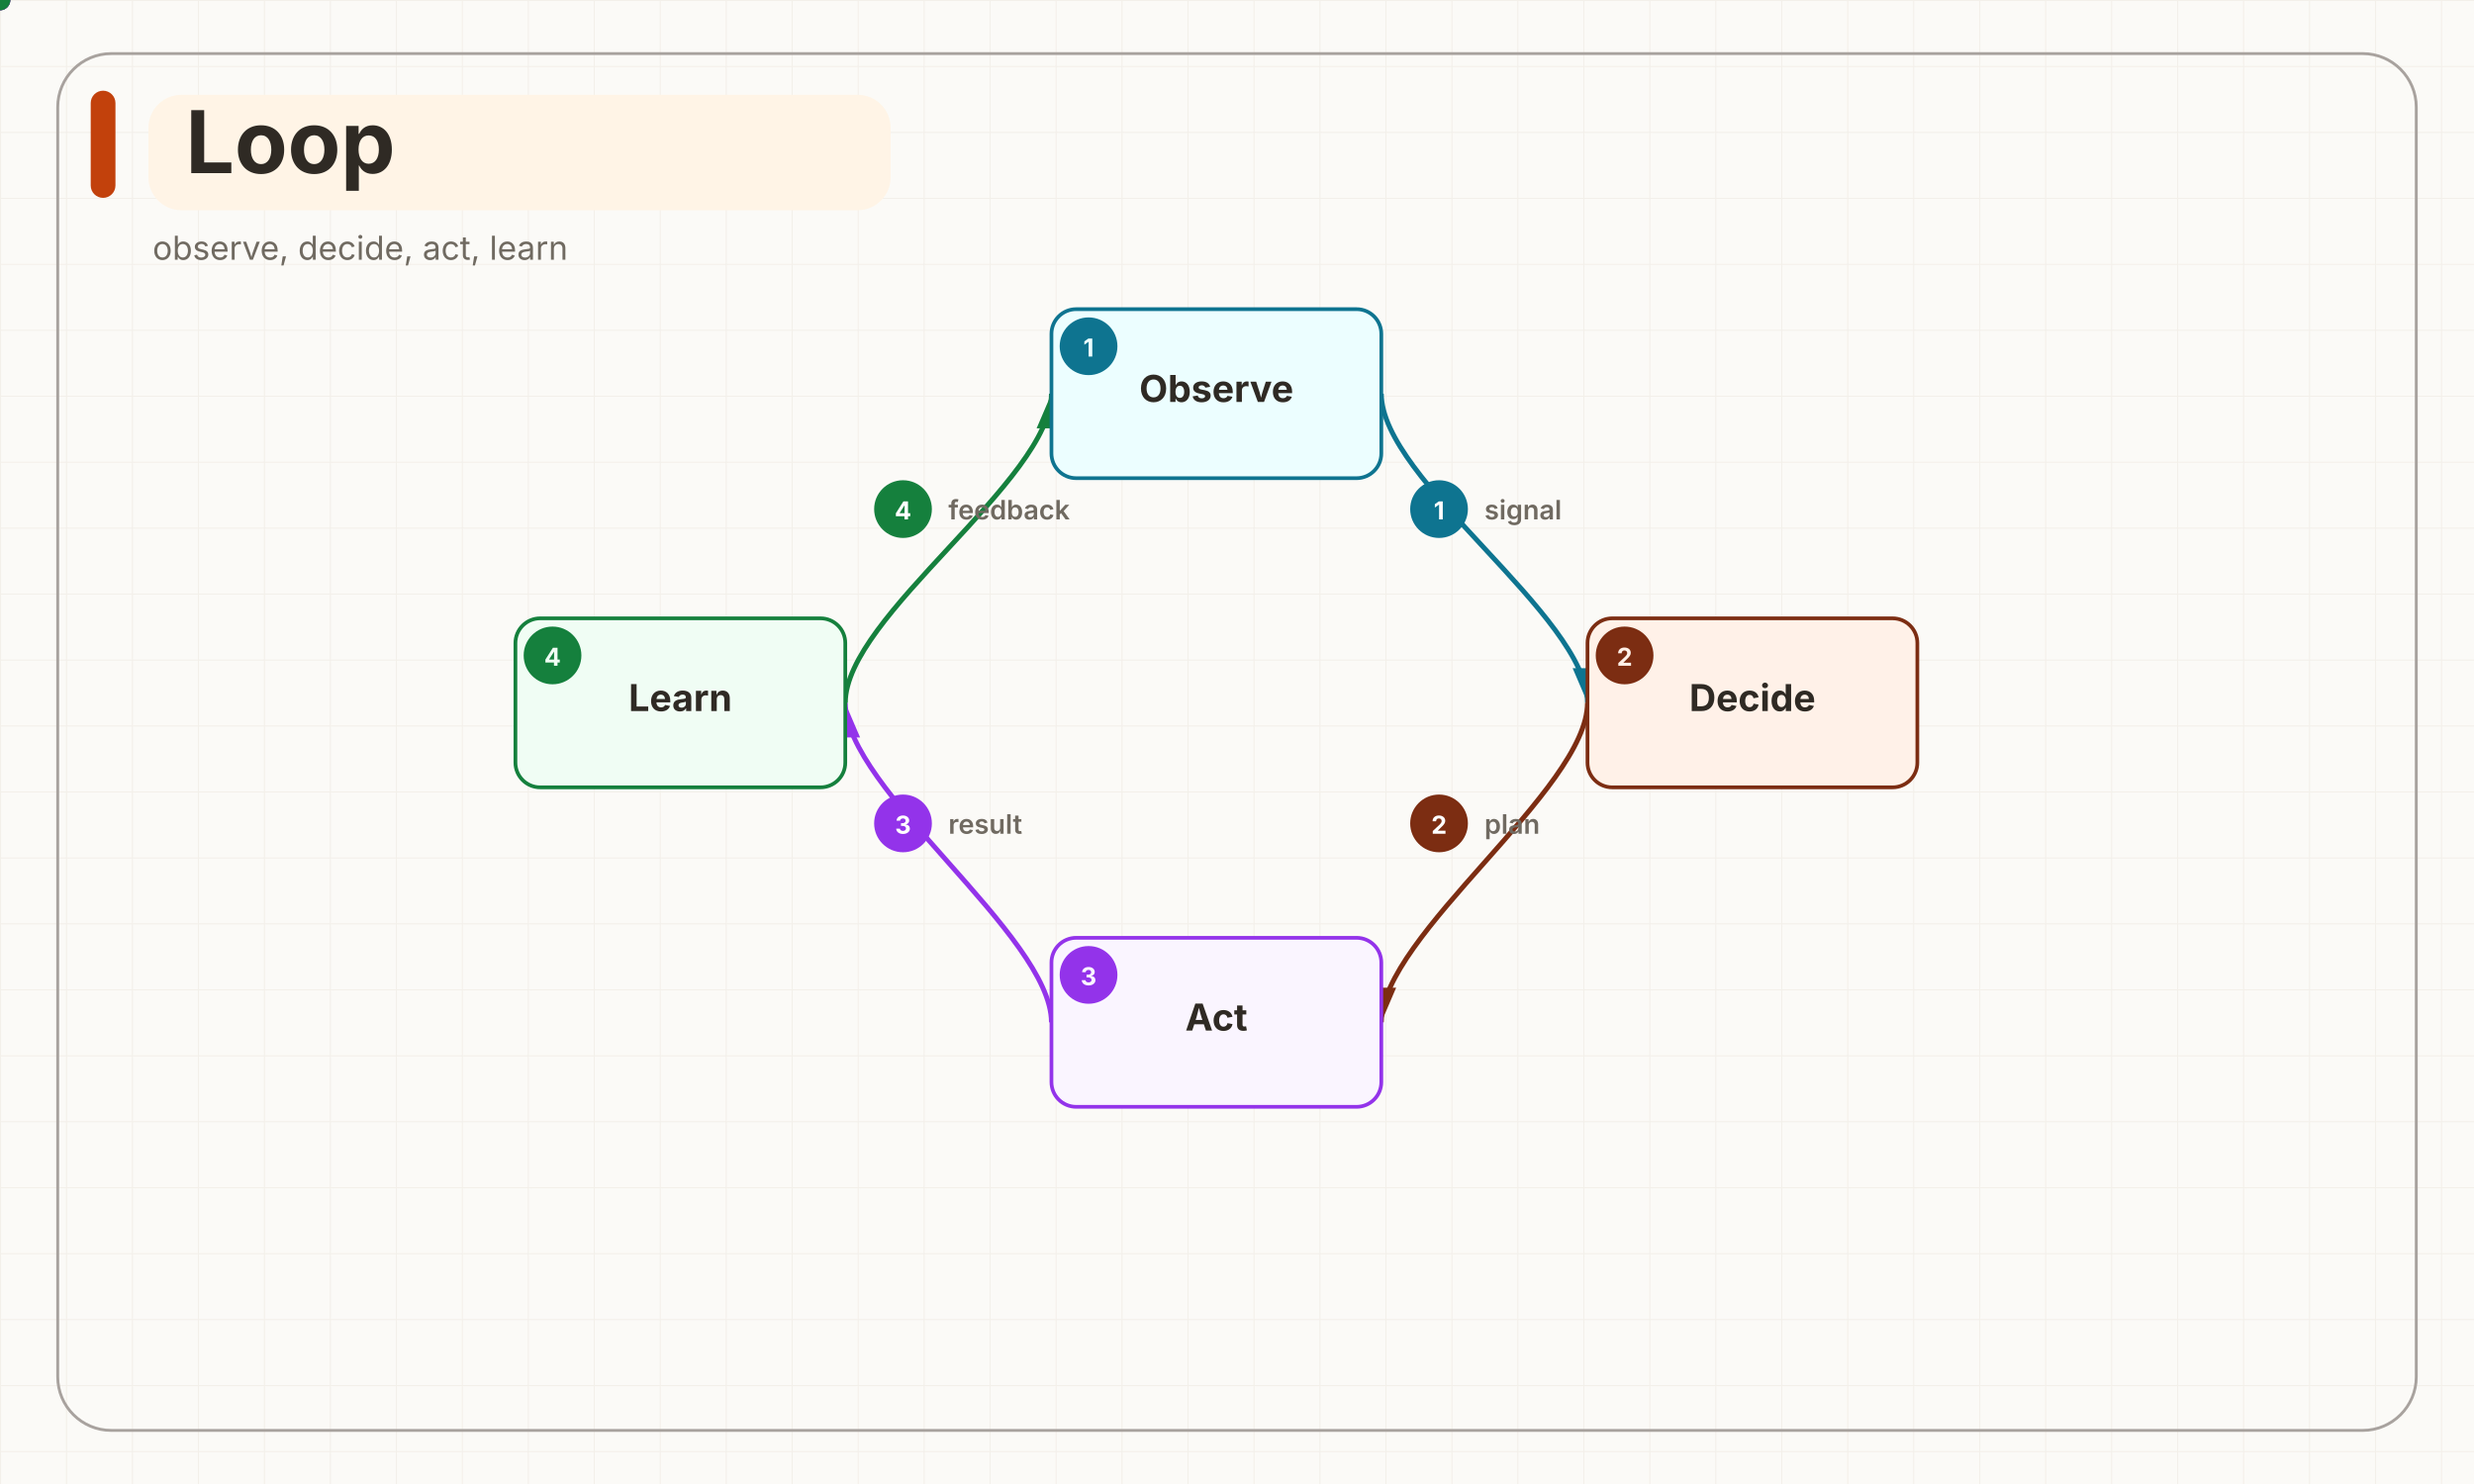
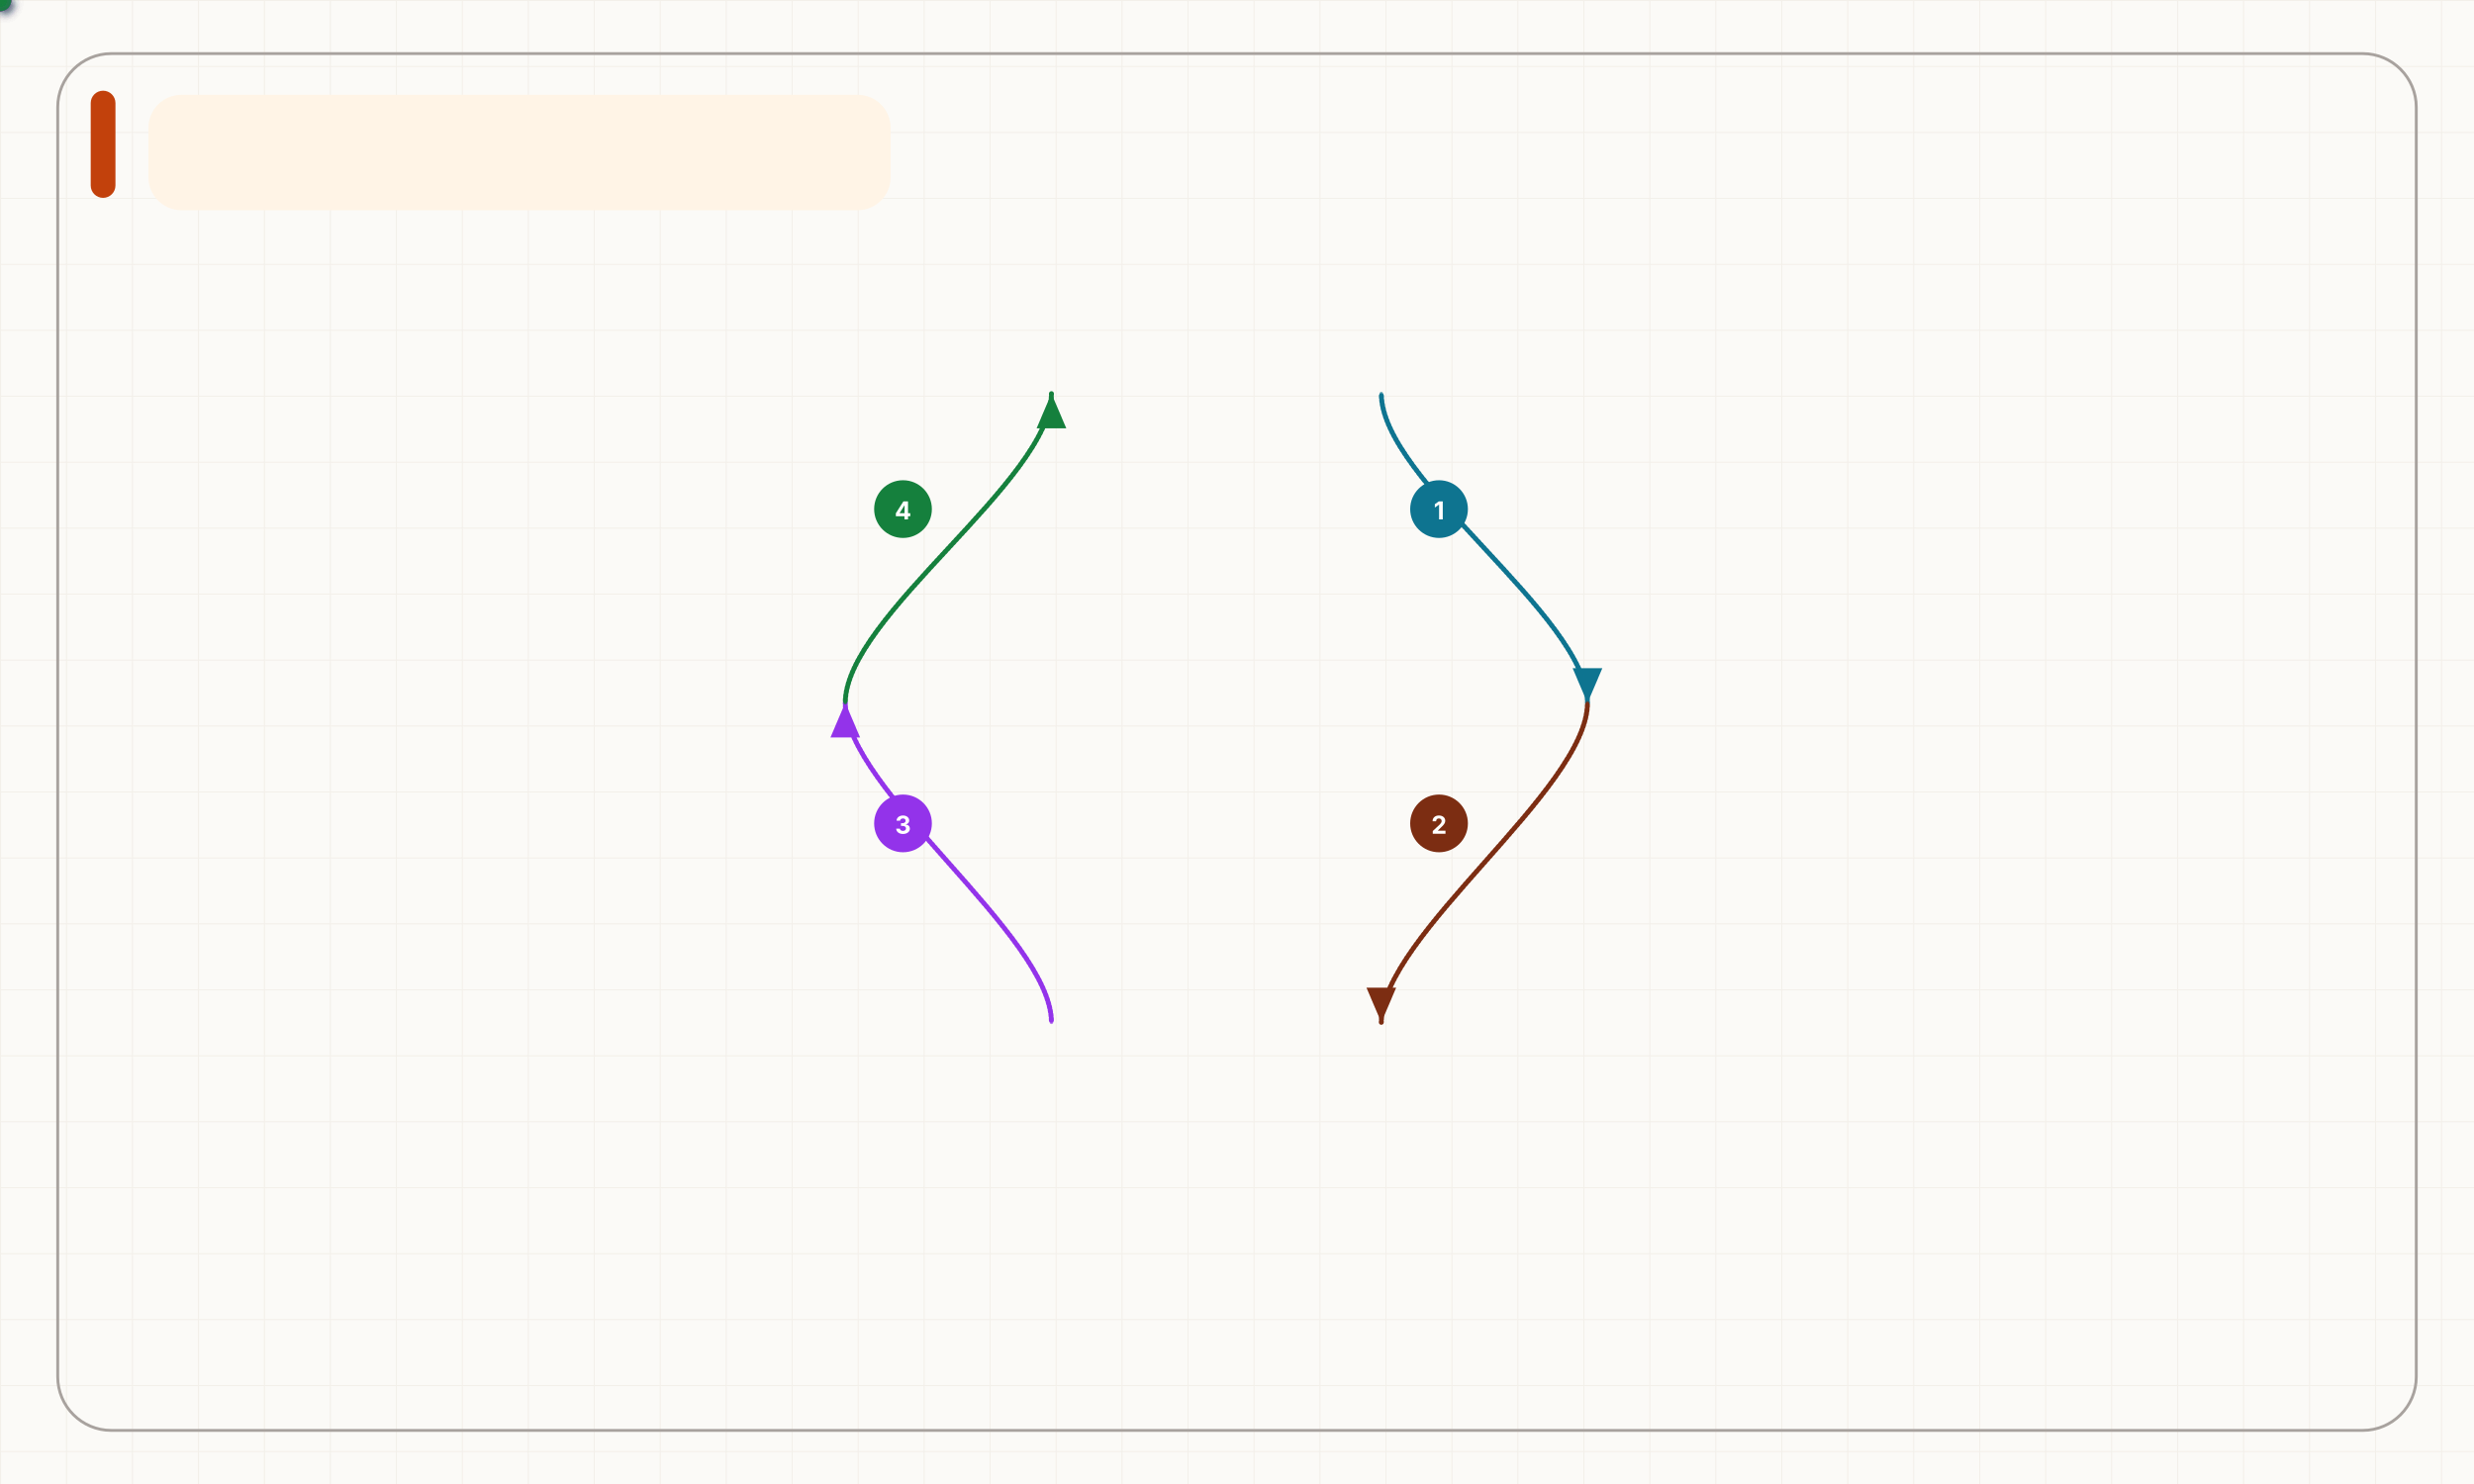
<svg xmlns="http://www.w3.org/2000/svg" width="1200" height="720" viewBox="0 0 1200 720" role="img" aria-labelledby="diagram-title diagram-desc">
  <style>
  .title { font: 700 42px ui-sans-serif, system-ui, -apple-system, BlinkMacSystemFont, "Segoe UI", sans-serif; letter-spacing: 0; }
  .subtitle { font: 400 16px ui-sans-serif, system-ui, -apple-system, BlinkMacSystemFont, "Segoe UI", sans-serif; }
  .node-title { font: 700 18px ui-sans-serif, system-ui, -apple-system, BlinkMacSystemFont, "Segoe UI", sans-serif; }
  .node-caption { font: 400 13px ui-sans-serif, system-ui, -apple-system, BlinkMacSystemFont, "Segoe UI", sans-serif; opacity: 0.84; }
  .group-label { font: 700 14px ui-sans-serif, system-ui, -apple-system, BlinkMacSystemFont, "Segoe UI", sans-serif; text-transform: uppercase; letter-spacing: 0.08em; }
  .edge-label { font: 600 13px ui-sans-serif, system-ui, -apple-system, BlinkMacSystemFont, "Segoe UI", sans-serif; }
  .step-label { font: 700 12px ui-sans-serif, system-ui, -apple-system, BlinkMacSystemFont, "Segoe UI", sans-serif; }
+   .edge-flow { stroke-linecap: round; }
+   .edge-draw, .edge-base { stroke-linecap: round; stroke-linejoin: round; }
+   .edge-particle { filter: url(#particle-glow); }
+   .node-glow, .node-burst { pointer-events: none; }
+   #title-accent { transform-origin: 50px 70px; animation: titlePulse 4.8s ease-in-out infinite; }
+   #title-highlight { transform-origin: 252px 74px; animation: titleSlide 5.6s ease-in-out infinite; }
+   @keyframes titlePulse { 0%, 100% { opacity: 0.76; } 50% { opacity: 1; } }
+   @keyframes titleSlide { 0%, 100% { transform: translateX(0); opacity: 0.9; } 50% { transform: translateX(8px); opacity: 1; } }
+   @media (prefers-reduced-motion: reduce) {
+     #title-accent, #title-highlight { animation: none; }
+   }
</style>
  <rect width="100%" height="100%" fill="#fbfaf7" />
  <defs>
+     <filter id="soft-glow" x="-40%" y="-40%" width="180%" height="180%">
+       <feGaussianBlur stdDeviation="5" result="blur" />
+       <feMerge>
+         <feMergeNode in="blur" />
+         <feMergeNode in="SourceGraphic" />
+       </feMerge>
+     </filter>
+     <filter id="particle-glow" x="-80%" y="-80%" width="260%" height="260%">
+       <feGaussianBlur stdDeviation="2.6" result="blur" />
+       <feMerge>
+         <feMergeNode in="blur" />
+         <feMergeNode in="SourceGraphic" />
+       </feMerge>
+     </filter>
    <pattern id="grid" width="32" height="32" patternUnits="userSpaceOnUse">
      <path d="M 32 0 L 0 0 0 32" fill="none" stroke="#ece7df" stroke-width="1" />
    </pattern>
  </defs>
  <rect width="100%" height="100%" fill="url(#grid)" opacity="0.52" />
-   <rect x="28" y="26" width="1144" height="668" rx="26" fill="none" stroke="#a8a29e" stroke-width="1.4" />
-   <rect x="44" y="44" width="12" height="52" rx="6" fill="#c2410c" />
-   <rect x="72" y="46" width="360" height="56" rx="16" fill="#fff4e6" />
-   <text id="main-title" x="90" y="84" class="title" fill="#2f2a24">Loop</text>
-   <text x="74" y="126" class="subtitle" fill="#706a61">observe, decide, act, learn</text>
+   <rect x="28" y="26" width="1144" height="668" rx="26" fill="none" stroke="#a8a29e" stroke-width="1.4" opacity="1.00" />
+   <rect id="title-accent" x="44" y="44" width="12" height="52" rx="6" fill="#c2410c" />
+   <rect id="title-highlight" x="72" y="46" width="360" height="56" rx="16" fill="#fff4e6" />
+   <text id="main-title" x="90" y="84" class="title" fill="#2f2a24" opacity="0">
+     <animate attributeName="opacity" values="0;1" dur="0.65s" begin="0.08s" fill="freeze" />
+   Loop
+ </text>
+   <text x="74" y="126" class="subtitle" fill="#706a61" opacity="0">
+     <animate attributeName="opacity" values="0;1" dur="0.65s" begin="0.28s" fill="freeze" />
+   observe, decide, act, learn
+ </text>
  <defs>
    <marker id="arrow-1" markerWidth="10" markerHeight="10" refX="7" refY="3" orient="auto" markerUnits="strokeWidth">
      <path d="M 0 0 L 7 3 L 0 6 z" fill="#0e7490" />
    </marker>
  </defs>
  <g class="edge" data-role="source">
-     <path d="M 670.0 191.0 C 670.0 233.0, 770.0 299.0, 770.0 341.0" fill="none" stroke="#0e7490" stroke-width="2.4" marker-end="url(#arrow-1)" />
-     <circle r="5" fill="#0e7490">
-       <animateMotion dur="4.2s" repeatCount="indefinite" path="M 670.0 191.0 C 670.0 233.0, 770.0 299.0, 770.0 341.0" begin="0.35s" />
+     <path class="edge-base" d="M 670.0 191.0 C 670.0 233.0, 770.0 299.0, 770.0 341.0" fill="none" stroke="#0e7490" stroke-width="1.7" opacity="0.24" marker-end="url(#arrow-1)" />
+     <path class="edge-draw" d="M 670.0 191.0 C 670.0 233.0, 770.0 299.0, 770.0 341.0" fill="none" stroke="#0e7490" stroke-width="2.4" pathLength="1" stroke-dasharray="1" stroke-dashoffset="1" marker-end="url(#arrow-1)">
+       <animate attributeName="stroke-dashoffset" values="1;0" dur="0.9s" begin="0.16s" fill="freeze" />
+     </path>
+     <path class="edge-flow" d="M 670.0 191.0 C 670.0 233.0, 770.0 299.0, 770.0 341.0" fill="none" stroke="#0e7490" stroke-width="1.7" stroke-dasharray="9 18" opacity="0.55">
+       <animate attributeName="stroke-dashoffset" values="0;-54" dur="3.02s" begin="0.36s" repeatCount="indefinite" />
+     </path>
+     <circle class="edge-particle" r="5.5" fill="#0e7490" opacity="0.92">
+       <animateMotion dur="4.2s" repeatCount="indefinite" path="M 670.0 191.0 C 670.0 233.0, 770.0 299.0, 770.0 341.0" begin="0.32s" />
+       <animate attributeName="opacity" values="0;0.92;0" dur="4.2s" begin="0.32s" repeatCount="indefinite" />
+     </circle>
+     <circle class="edge-particle" r="3.5" fill="#0e7490" opacity="0.74">
+       <animateMotion dur="4.2s" repeatCount="indefinite" path="M 670.0 191.0 C 670.0 233.0, 770.0 299.0, 770.0 341.0" begin="1.72s" />
+       <animate attributeName="opacity" values="0;0.74;0" dur="4.2s" begin="1.72s" repeatCount="indefinite" />
+     </circle>
+     <circle class="edge-particle" r="2.4" fill="#0e7490" opacity="0.56">
+       <animateMotion dur="4.2s" repeatCount="indefinite" path="M 670.0 191.0 C 670.0 233.0, 770.0 299.0, 770.0 341.0" begin="3.12s" />
+       <animate attributeName="opacity" values="0;0.56;0" dur="4.2s" begin="3.12s" repeatCount="indefinite" />
    </circle>
    <circle cx="698.0" cy="247.0" r="14" fill="#0e7490" />
    <text x="698.0" y="252.0" class="step-label" fill="#ffffff" text-anchor="middle">1</text>
-     <text x="720.0" y="252.0" class="edge-label" fill="#706a61">signal</text>
+     <text x="720.0" y="252.0" class="edge-label" fill="#706a61" opacity="0">
+       <animate attributeName="opacity" values="0;1" dur="0.45s" begin="0.71s" fill="freeze" />
+     signal
+   </text>
  </g>
  <defs>
    <marker id="arrow-2" markerWidth="10" markerHeight="10" refX="7" refY="3" orient="auto" markerUnits="strokeWidth">
      <path d="M 0 0 L 7 3 L 0 6 z" fill="#7c2d12" />
    </marker>
  </defs>
  <g class="edge" data-role="agent">
-     <path d="M 770.0 341.0 C 770.0 383.0, 670.0 454.0, 670.0 496.0" fill="none" stroke="#7c2d12" stroke-width="2.4" marker-end="url(#arrow-2)" />
-     <circle r="5" fill="#7c2d12">
-       <animateMotion dur="4.2s" repeatCount="indefinite" path="M 770.0 341.0 C 770.0 383.0, 670.0 454.0, 670.0 496.0" begin="0.70s" />
+     <path class="edge-base" d="M 770.0 341.0 C 770.0 383.0, 670.0 454.0, 670.0 496.0" fill="none" stroke="#7c2d12" stroke-width="1.7" opacity="0.24" marker-end="url(#arrow-2)" />
+     <path class="edge-draw" d="M 770.0 341.0 C 770.0 383.0, 670.0 454.0, 670.0 496.0" fill="none" stroke="#7c2d12" stroke-width="2.4" pathLength="1" stroke-dasharray="1" stroke-dashoffset="1" marker-end="url(#arrow-2)">
+       <animate attributeName="stroke-dashoffset" values="1;0" dur="0.9s" begin="0.32s" fill="freeze" />
+     </path>
+     <path class="edge-flow" d="M 770.0 341.0 C 770.0 383.0, 670.0 454.0, 670.0 496.0" fill="none" stroke="#7c2d12" stroke-width="1.7" stroke-dasharray="9 18" opacity="0.55">
+       <animate attributeName="stroke-dashoffset" values="0;-54" dur="3.02s" begin="0.52s" repeatCount="indefinite" />
+     </path>
+     <circle class="edge-particle" r="5.5" fill="#7c2d12" opacity="0.92">
+       <animateMotion dur="4.2s" repeatCount="indefinite" path="M 770.0 341.0 C 770.0 383.0, 670.0 454.0, 670.0 496.0" begin="0.64s" />
+       <animate attributeName="opacity" values="0;0.92;0" dur="4.2s" begin="0.64s" repeatCount="indefinite" />
+     </circle>
+     <circle class="edge-particle" r="3.5" fill="#7c2d12" opacity="0.74">
+       <animateMotion dur="4.2s" repeatCount="indefinite" path="M 770.0 341.0 C 770.0 383.0, 670.0 454.0, 670.0 496.0" begin="2.04s" />
+       <animate attributeName="opacity" values="0;0.74;0" dur="4.2s" begin="2.04s" repeatCount="indefinite" />
+     </circle>
+     <circle class="edge-particle" r="2.4" fill="#7c2d12" opacity="0.56">
+       <animateMotion dur="4.2s" repeatCount="indefinite" path="M 770.0 341.0 C 770.0 383.0, 670.0 454.0, 670.0 496.0" begin="3.44s" />
+       <animate attributeName="opacity" values="0;0.56;0" dur="4.2s" begin="3.44s" repeatCount="indefinite" />
    </circle>
    <circle cx="698.0" cy="399.5" r="14" fill="#7c2d12" />
    <text x="698.0" y="404.5" class="step-label" fill="#ffffff" text-anchor="middle">2</text>
-     <text x="720.0" y="404.5" class="edge-label" fill="#706a61">plan</text>
+     <text x="720.0" y="404.5" class="edge-label" fill="#706a61" opacity="0">
+       <animate attributeName="opacity" values="0;1" dur="0.45s" begin="0.87s" fill="freeze" />
+     plan
+   </text>
  </g>
  <defs>
    <marker id="arrow-3" markerWidth="10" markerHeight="10" refX="7" refY="3" orient="auto" markerUnits="strokeWidth">
      <path d="M 0 0 L 7 3 L 0 6 z" fill="#9333ea" />
    </marker>
  </defs>
  <g class="edge" data-role="tool">
-     <path d="M 510.0 496.0 C 510.0 454.0, 410.0 383.0, 410.0 341.0" fill="none" stroke="#9333ea" stroke-width="2.4" marker-end="url(#arrow-3)" />
-     <circle r="5" fill="#9333ea">
-       <animateMotion dur="4.2s" repeatCount="indefinite" path="M 510.0 496.0 C 510.0 454.0, 410.0 383.0, 410.0 341.0" begin="1.05s" />
+     <path class="edge-base" d="M 510.0 496.0 C 510.0 454.0, 410.0 383.0, 410.0 341.0" fill="none" stroke="#9333ea" stroke-width="1.7" opacity="0.24" marker-end="url(#arrow-3)" />
+     <path class="edge-draw" d="M 510.0 496.0 C 510.0 454.0, 410.0 383.0, 410.0 341.0" fill="none" stroke="#9333ea" stroke-width="2.4" pathLength="1" stroke-dasharray="1" stroke-dashoffset="1" marker-end="url(#arrow-3)">
+       <animate attributeName="stroke-dashoffset" values="1;0" dur="0.9s" begin="0.48s" fill="freeze" />
+     </path>
+     <path class="edge-flow" d="M 510.0 496.0 C 510.0 454.0, 410.0 383.0, 410.0 341.0" fill="none" stroke="#9333ea" stroke-width="1.7" stroke-dasharray="9 18" opacity="0.55">
+       <animate attributeName="stroke-dashoffset" values="0;-54" dur="3.02s" begin="0.68s" repeatCount="indefinite" />
+     </path>
+     <circle class="edge-particle" r="5.5" fill="#9333ea" opacity="0.92">
+       <animateMotion dur="4.2s" repeatCount="indefinite" path="M 510.0 496.0 C 510.0 454.0, 410.0 383.0, 410.0 341.0" begin="0.96s" />
+       <animate attributeName="opacity" values="0;0.92;0" dur="4.2s" begin="0.96s" repeatCount="indefinite" />
+     </circle>
+     <circle class="edge-particle" r="3.5" fill="#9333ea" opacity="0.74">
+       <animateMotion dur="4.2s" repeatCount="indefinite" path="M 510.0 496.0 C 510.0 454.0, 410.0 383.0, 410.0 341.0" begin="2.36s" />
+       <animate attributeName="opacity" values="0;0.74;0" dur="4.2s" begin="2.36s" repeatCount="indefinite" />
+     </circle>
+     <circle class="edge-particle" r="2.4" fill="#9333ea" opacity="0.56">
+       <animateMotion dur="4.2s" repeatCount="indefinite" path="M 510.0 496.0 C 510.0 454.0, 410.0 383.0, 410.0 341.0" begin="3.76s" />
+       <animate attributeName="opacity" values="0;0.56;0" dur="4.2s" begin="3.76s" repeatCount="indefinite" />
    </circle>
    <circle cx="438.0" cy="399.5" r="14" fill="#9333ea" />
    <text x="438.0" y="404.5" class="step-label" fill="#ffffff" text-anchor="middle">3</text>
-     <text x="460.0" y="404.5" class="edge-label" fill="#706a61">result</text>
+     <text x="460.0" y="404.5" class="edge-label" fill="#706a61" opacity="0">
+       <animate attributeName="opacity" values="0;1" dur="0.45s" begin="1.03s" fill="freeze" />
+     result
+   </text>
  </g>
  <defs>
    <marker id="arrow-4" markerWidth="10" markerHeight="10" refX="7" refY="3" orient="auto" markerUnits="strokeWidth">
      <path d="M 0 0 L 7 3 L 0 6 z" fill="#15803d" />
    </marker>
  </defs>
  <g class="edge" data-role="memory">
-     <path d="M 410.0 341.0 C 410.0 299.0, 510.0 233.0, 510.0 191.0" fill="none" stroke="#15803d" stroke-width="2.4" marker-end="url(#arrow-4)" />
-     <circle r="5" fill="#15803d">
-       <animateMotion dur="4.2s" repeatCount="indefinite" path="M 410.0 341.0 C 410.0 299.0, 510.0 233.0, 510.0 191.0" begin="1.40s" />
+     <path class="edge-base" d="M 410.0 341.0 C 410.0 299.0, 510.0 233.0, 510.0 191.0" fill="none" stroke="#15803d" stroke-width="1.7" opacity="0.24" marker-end="url(#arrow-4)" />
+     <path class="edge-draw" d="M 410.0 341.0 C 410.0 299.0, 510.0 233.0, 510.0 191.0" fill="none" stroke="#15803d" stroke-width="2.4" pathLength="1" stroke-dasharray="1" stroke-dashoffset="1" marker-end="url(#arrow-4)">
+       <animate attributeName="stroke-dashoffset" values="1;0" dur="0.9s" begin="0.64s" fill="freeze" />
+     </path>
+     <path class="edge-flow" d="M 410.0 341.0 C 410.0 299.0, 510.0 233.0, 510.0 191.0" fill="none" stroke="#15803d" stroke-width="1.7" stroke-dasharray="9 18" opacity="0.55">
+       <animate attributeName="stroke-dashoffset" values="0;-54" dur="3.02s" begin="0.84s" repeatCount="indefinite" />
+     </path>
+     <circle class="edge-particle" r="5.5" fill="#15803d" opacity="0.92">
+       <animateMotion dur="4.2s" repeatCount="indefinite" path="M 410.0 341.0 C 410.0 299.0, 510.0 233.0, 510.0 191.0" begin="1.28s" />
+       <animate attributeName="opacity" values="0;0.92;0" dur="4.2s" begin="1.28s" repeatCount="indefinite" />
+     </circle>
+     <circle class="edge-particle" r="3.5" fill="#15803d" opacity="0.74">
+       <animateMotion dur="4.2s" repeatCount="indefinite" path="M 410.0 341.0 C 410.0 299.0, 510.0 233.0, 510.0 191.0" begin="2.68s" />
+       <animate attributeName="opacity" values="0;0.74;0" dur="4.2s" begin="2.68s" repeatCount="indefinite" />
+     </circle>
+     <circle class="edge-particle" r="2.4" fill="#15803d" opacity="0.56">
+       <animateMotion dur="4.2s" repeatCount="indefinite" path="M 410.0 341.0 C 410.0 299.0, 510.0 233.0, 510.0 191.0" begin="4.08s" />
+       <animate attributeName="opacity" values="0;0.56;0" dur="4.2s" begin="4.08s" repeatCount="indefinite" />
    </circle>
    <circle cx="438.0" cy="247.0" r="14" fill="#15803d" />
    <text x="438.0" y="252.0" class="step-label" fill="#ffffff" text-anchor="middle">4</text>
-     <text x="460.0" y="252.0" class="edge-label" fill="#706a61">feedback</text>
-   </g>
-   <g id="node-observe" class="node" data-role="source">
+     <text x="460.0" y="252.0" class="edge-label" fill="#706a61" opacity="0">
+       <animate attributeName="opacity" values="0;1" dur="0.45s" begin="1.19s" fill="freeze" />
+     feedback
+   </text>
+   </g>
+   <g id="node-observe" class="node motion-node" data-role="source" opacity="0">
+     <animate attributeName="opacity" values="0;1" dur="0.55s" begin="0.12s" fill="freeze" />
+     <animateTransform attributeName="transform" type="translate" values="0 0;0 -3;0 0;0 2;0 0" dur="5.85s" begin="0.82s" repeatCount="indefinite" additive="sum" />
+     <rect class="node-glow" x="506.0" y="146.0" width="168.0" height="90.0" rx="16.0" fill="none" stroke="#0e7490" stroke-width="1.2" opacity="0.12" filter="url(#soft-glow)">
+       <animate attributeName="opacity" values="0.08;0.24;0.08" dur="4.25s" begin="0.32s" repeatCount="indefinite" />
+       <animate attributeName="stroke-width" values="1.0;2.4;1.0" dur="4.25s" begin="0.32s" repeatCount="indefinite" />
+     </rect>
    <rect x="510.0" y="150.0" width="160.0" height="82.0" rx="12.0" fill="#ecfeff" stroke="#0e7490" stroke-width="1.8" />
    <circle cx="528.0" cy="168.0" r="14" fill="#0e7490" />
    <text x="528.0" y="173.0" class="step-label" fill="#ecfeff" text-anchor="middle">1</text>
    <text x="590.0" y="177.0" text-anchor="middle" fill="#2f2a24">
      <tspan x="590.0" dy="18" class="node-title">Observe</tspan>
    </text>
-     <animate attributeName="opacity" values="0.92;1;0.92" dur="3.8s" repeatCount="indefinite" />
-   </g>
-   <g id="node-decide" class="node" data-role="agent">
+   </g>
+   <g id="node-decide" class="node motion-node" data-role="agent" opacity="0">
+     <animate attributeName="opacity" values="0;1" dur="0.55s" begin="0.24s" fill="freeze" />
+     <animateTransform attributeName="transform" type="translate" values="0 0;0 -3;0 0;0 2;0 0" dur="6.30s" begin="0.94s" repeatCount="indefinite" additive="sum" />
+     <circle class="node-burst" cx="850.0" cy="341.0" r="80.0" fill="none" stroke="#7c2d12" stroke-width="1.6" opacity="0">
+       <animate attributeName="r" values="80.0;115.2" dur="3.4s" begin="1.01s" repeatCount="indefinite" />
+       <animate attributeName="opacity" values="0;0.28;0" dur="3.4s" begin="1.01s" repeatCount="indefinite" />
+     </circle>
+     <circle class="node-burst" cx="850.0" cy="341.0" r="80.0" fill="none" stroke="#7c2d12" stroke-width="1" opacity="0">
+       <animate attributeName="r" values="80.0;137.6" dur="4.6s" begin="1.91s" repeatCount="indefinite" />
+       <animate attributeName="opacity" values="0;0.18;0" dur="4.6s" begin="1.91s" repeatCount="indefinite" />
+     </circle>
+     <rect class="node-glow" x="766.0" y="296.0" width="168.0" height="90.0" rx="16.0" fill="none" stroke="#7c2d12" stroke-width="1.2" opacity="0.12" filter="url(#soft-glow)">
+       <animate attributeName="opacity" values="0.08;0.24;0.08" dur="4.60s" begin="0.44s" repeatCount="indefinite" />
+       <animate attributeName="stroke-width" values="1.0;2.4;1.0" dur="4.60s" begin="0.44s" repeatCount="indefinite" />
+     </rect>
    <rect x="770.0" y="300.0" width="160.0" height="82.0" rx="12.0" fill="#fff1e8" stroke="#7c2d12" stroke-width="1.8" />
    <circle cx="788.0" cy="318.0" r="14" fill="#7c2d12" />
    <text x="788.0" y="323.0" class="step-label" fill="#fff1e8" text-anchor="middle">2</text>
    <text x="850.0" y="327.0" text-anchor="middle" fill="#2f2a24">
      <tspan x="850.0" dy="18" class="node-title">Decide</tspan>
    </text>
-     <animate attributeName="opacity" values="0.92;1;0.92" dur="3.8s" repeatCount="indefinite" />
-   </g>
-   <g id="node-act" class="node" data-role="tool">
+   </g>
+   <g id="node-act" class="node motion-node" data-role="tool" opacity="0">
+     <animate attributeName="opacity" values="0;1" dur="0.55s" begin="0.36s" fill="freeze" />
+     <animateTransform attributeName="transform" type="translate" values="0 0;0 -3;0 0;0 2;0 0" dur="5.40s" begin="1.06s" repeatCount="indefinite" additive="sum" />
+     <rect class="node-glow" x="506.0" y="451.0" width="168.0" height="90.0" rx="16.0" fill="none" stroke="#9333ea" stroke-width="1.2" opacity="0.12" filter="url(#soft-glow)">
+       <animate attributeName="opacity" values="0.08;0.24;0.08" dur="4.95s" begin="0.56s" repeatCount="indefinite" />
+       <animate attributeName="stroke-width" values="1.0;2.4;1.0" dur="4.95s" begin="0.56s" repeatCount="indefinite" />
+     </rect>
    <rect x="510.0" y="455.0" width="160.0" height="82.0" rx="12.0" fill="#faf5ff" stroke="#9333ea" stroke-width="1.8" />
    <circle cx="528.0" cy="473.0" r="14" fill="#9333ea" />
    <text x="528.0" y="478.0" class="step-label" fill="#faf5ff" text-anchor="middle">3</text>
    <text x="590.0" y="482.0" text-anchor="middle" fill="#2f2a24">
      <tspan x="590.0" dy="18" class="node-title">Act</tspan>
    </text>
-     <animate attributeName="opacity" values="0.92;1;0.92" dur="3.8s" repeatCount="indefinite" />
-   </g>
-   <g id="node-learn" class="node" data-role="memory">
+   </g>
+   <g id="node-learn" class="node motion-node" data-role="memory" opacity="0">
+     <animate attributeName="opacity" values="0;1" dur="0.55s" begin="0.48s" fill="freeze" />
+     <animateTransform attributeName="transform" type="translate" values="0 0;0 -3;0 0;0 2;0 0" dur="5.85s" begin="1.18s" repeatCount="indefinite" additive="sum" />
+     <rect class="node-glow" x="246.0" y="296.0" width="168.0" height="90.0" rx="16.0" fill="none" stroke="#15803d" stroke-width="1.2" opacity="0.12" filter="url(#soft-glow)">
+       <animate attributeName="opacity" values="0.08;0.24;0.08" dur="3.90s" begin="0.68s" repeatCount="indefinite" />
+       <animate attributeName="stroke-width" values="1.0;2.4;1.0" dur="3.90s" begin="0.68s" repeatCount="indefinite" />
+     </rect>
    <rect x="250.0" y="300.0" width="160.0" height="82.0" rx="12.0" fill="#f0fdf4" stroke="#15803d" stroke-width="1.8" />
    <circle cx="268.0" cy="318.0" r="14" fill="#15803d" />
    <text x="268.0" y="323.0" class="step-label" fill="#f0fdf4" text-anchor="middle">4</text>
    <text x="330.0" y="327.0" text-anchor="middle" fill="#2f2a24">
      <tspan x="330.0" dy="18" class="node-title">Learn</tspan>
    </text>
-     <animate attributeName="opacity" values="0.92;1;0.92" dur="3.8s" repeatCount="indefinite" />
  </g>
</svg>
